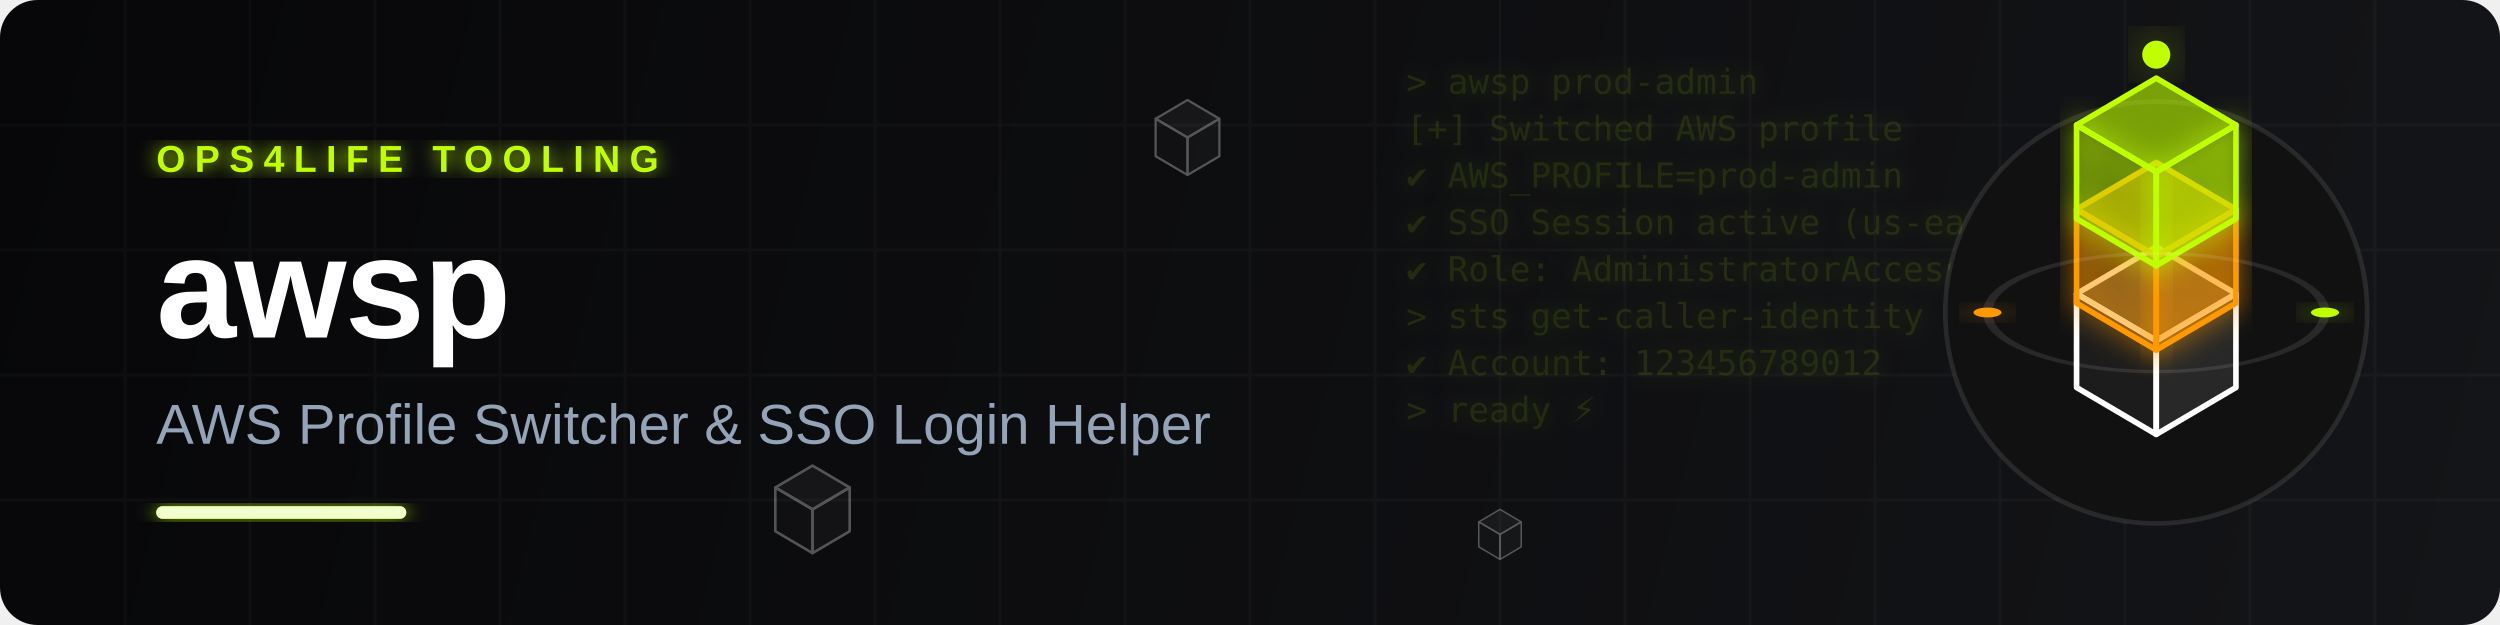
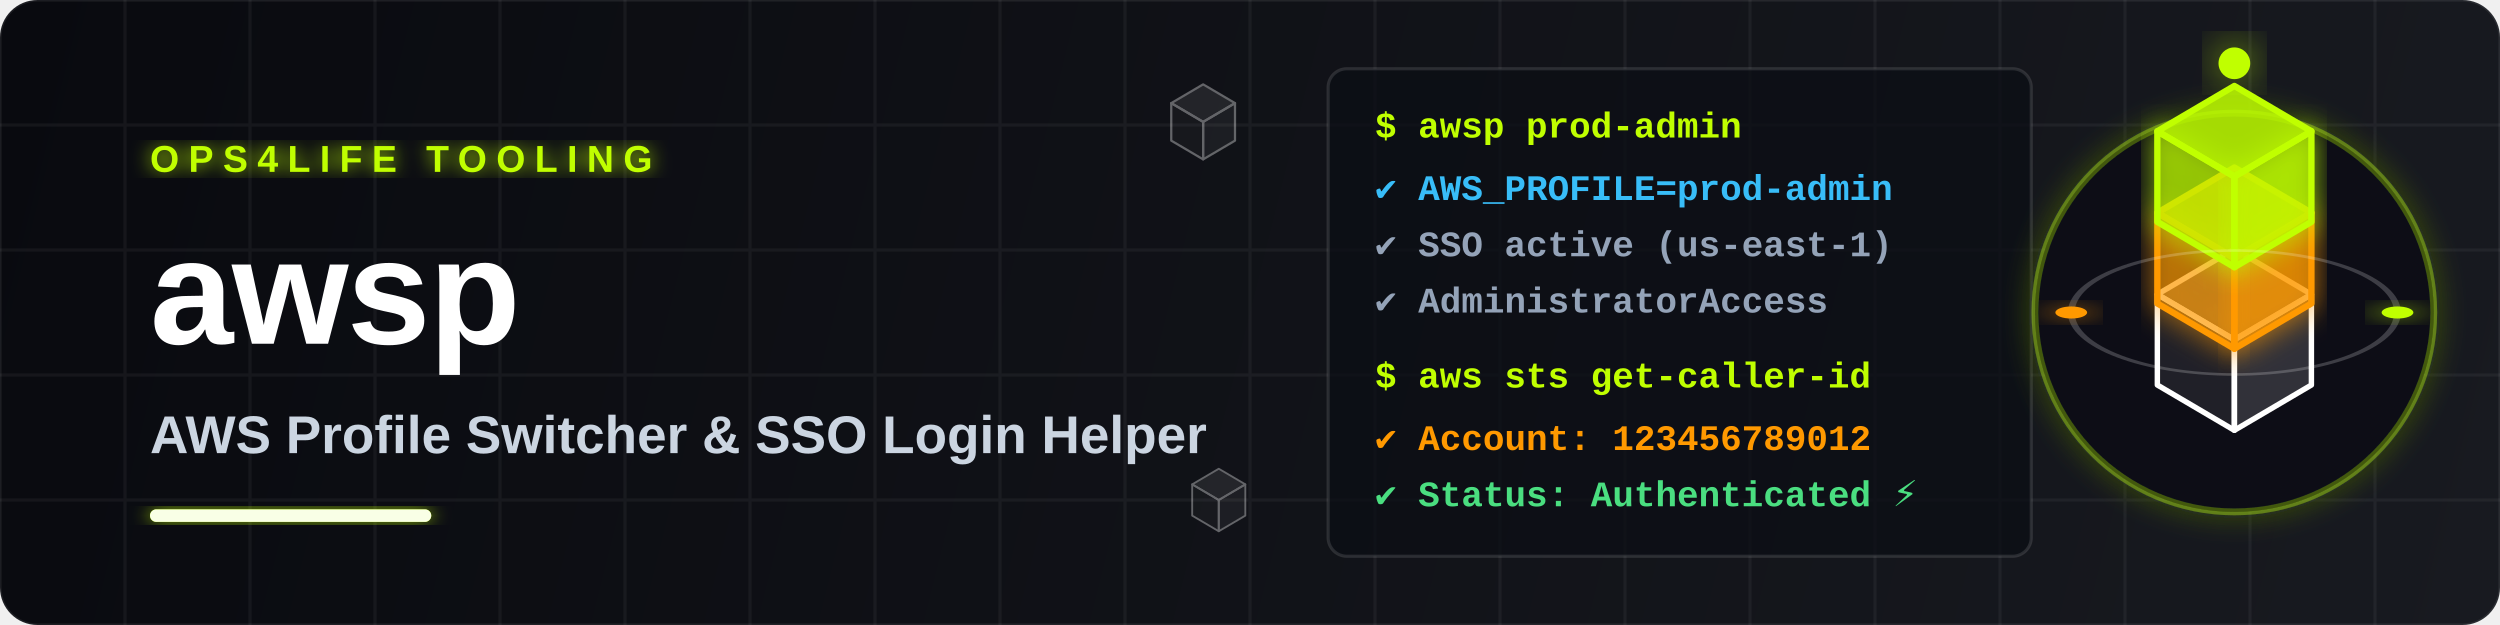
<svg xmlns="http://www.w3.org/2000/svg" width="800" height="200" viewBox="0 0 800 200" fill="none">
  <defs>
    <linearGradient id="bg_grad" x1="0" y1="0" x2="800" y2="200" gradientUnits="userSpaceOnUse">
-       <stop stop-color="#070709" />
-       <stop offset="1" stop-color="#141518" />
+       <stop stop-color="#090A0F" />
+       <stop offset="1" stop-color="#181A20" />
    </linearGradient>
    <filter id="glow" x="-20%" y="-20%" width="140%" height="140%">
      <feGaussianBlur stdDeviation="3" result="blur" />
      <feComposite in="SourceGraphic" in2="blur" operator="over" />
    </filter>
    <filter id="glow-strong" x="-50%" y="-50%" width="200%" height="200%">
-       <feGaussianBlur stdDeviation="6" result="blur" />
+       <feGaussianBlur stdDeviation="5" result="blur" />
      <feComposite in="SourceGraphic" in2="blur" operator="over" />
    </filter>
    <g id="iso-cube">
-       <path d="M 0 10 L -17 0 L -17 -20 L 0 -10 Z" fill="#ffffff" fill-opacity="0.05" stroke="#ffffff" stroke-width="1.2" stroke-linejoin="round" />
-       <path d="M 0 10 L 17 0 L 17 -20 L 0 -10 Z" fill="#ffffff" fill-opacity="0.1" stroke="#ffffff" stroke-width="1.2" stroke-linejoin="round" />
-       <path d="M 0 -10 L -17 -20 L 0 -30 L 17 -20 Z" fill="#ffffff" fill-opacity="0.15" stroke="#ffffff" stroke-width="1.2" stroke-linejoin="round" />
+       <path d="M 0 10 L -17 0 L -17 -20 L 0 -10 Z" fill="#ffffff" fill-opacity="0.08" stroke="#ffffff" stroke-width="1.2" stroke-linejoin="round" />
+       <path d="M 0 10 L 17 0 L 17 -20 L 0 -10 Z" fill="#ffffff" fill-opacity="0.15" stroke="#ffffff" stroke-width="1.2" stroke-linejoin="round" />
+       <path d="M 0 -10 L -17 -20 L 0 -30 L 17 -20 Z" fill="#ffffff" fill-opacity="0.22" stroke="#ffffff" stroke-width="1.2" stroke-linejoin="round" />
    </g>
  </defs>
-   <rect width="800" height="200" rx="12" fill="url(#bg_grad)" />
-   <g opacity="0.4">
-     <path d="M0 40H800M0 80H800M0 120H800M0 160H800M40 0V200M80 0V200M120 0V200M160 0V200 M200 0V200 M240 0V200 M280 0V200 M320 0V200 M360 0V200 M400 0V200 M440 0V200 M480 0V200 M520 0V200 M560 0V200 M600 0V200 M640 0V200 M680 0V200 M720 0V200 M760 0V200" stroke="white" stroke-opacity="0.06" stroke-width="1" />
-     <path d="M 0 80 H 800" stroke="#C0FF00" stroke-width="1" stroke-dasharray="30 400" opacity="0.6" filter="url(#glow)">
-       <animate attributeName="stroke-dashoffset" from="430" to="0" dur="5s" repeatCount="indefinite" />
+   <rect width="800" height="200" rx="12" fill="url(#bg_grad)" stroke="#ffffff" stroke-opacity="0.08" stroke-width="1" />
+   <g opacity="0.6">
+     <path d="M0 40H800M0 80H800M0 120H800M0 160H800M40 0V200M80 0V200M120 0V200M160 0V200 M200 0V200 M240 0V200 M280 0V200 M320 0V200 M360 0V200 M400 0V200 M440 0V200 M480 0V200 M520 0V200 M560 0V200 M600 0V200 M640 0V200 M680 0V200 M720 0V200 M760 0V200" stroke="white" stroke-opacity="0.08" stroke-width="1" />
+     <path d="M 0 80 H 800" stroke="#C0FF00" stroke-width="1.5" stroke-dasharray="40 360" opacity="0.8" filter="url(#glow)">
+       <animate attributeName="stroke-dashoffset" from="400" to="0" dur="4s" repeatCount="indefinite" />
    </path>
-     <path d="M 0 160 H 800" stroke="#FF9900" stroke-width="1" stroke-dasharray="50 500" opacity="0.5" filter="url(#glow)">
-       <animate attributeName="stroke-dashoffset" from="0" to="-550" dur="8s" repeatCount="indefinite" />
-     </path>
-     <path d="M 440 0 V 200" stroke="#C0FF00" stroke-width="1" stroke-dasharray="20 200" opacity="0.5" filter="url(#glow)">
-       <animate attributeName="stroke-dashoffset" from="220" to="0" dur="4s" repeatCount="indefinite" />
+     <path d="M 0 160 H 800" stroke="#FF9900" stroke-width="1.5" stroke-dasharray="60 440" opacity="0.8" filter="url(#glow)">
+       <animate attributeName="stroke-dashoffset" from="0" to="-500" dur="6s" repeatCount="indefinite" />
    </path>
  </g>
-   <g font-family="monospace" font-size="11" fill="#C0FF00" opacity="0.12" filter="url(#glow)">
-     <text x="450" y="30">&gt; awsp prod-admin</text>
-     <text x="450" y="45">[+] Switched AWS profile</text>
-     <text x="450" y="60"> ✔ AWS_PROFILE=prod-admin</text>
-     <text x="450" y="75"> ✔ SSO Session active (us-east-1)</text>
-     <text x="450" y="90"> ✔ Role: AdministratorAccess</text>
-     <text x="450" y="105">&gt; sts get-caller-identity</text>
-     <text x="450" y="120"> ✔ Account: 123456789012</text>
-     <text x="450" y="135">&gt; ready ⚡</text>
+   <g font-family="Consolas, Monaco, 'Courier New', monospace" font-size="11.5" font-weight="600" fill="#E2E8F0">
+     <rect x="425" y="22" width="225" height="156" rx="6" fill="#0B0E14" fill-opacity="0.75" stroke="#ffffff" stroke-opacity="0.12" stroke-width="1" />
+     <text x="440" y="44" fill="#C0FF00">$ awsp prod-admin</text>
+     <text x="440" y="64" fill="#38BDF8">✔ AWS_PROFILE=prod-admin</text>
+     <text x="440" y="82" fill="#94A3B8">✔ SSO active (us-east-1)</text>
+     <text x="440" y="100" fill="#94A3B8">✔ AdministratorAccess</text>
+     <text x="440" y="124" fill="#C0FF00">$ aws sts get-caller-id</text>
+     <text x="440" y="144" fill="#FF9900">✔ Account: 123456789012</text>
+     <text x="440" y="162" fill="#4ADE80">✔ Status: Authenticated ⚡</text>
  </g>
-   <g opacity="0.3">
-     <g transform="translate(380, 50) scale(0.6)">
+   <g opacity="0.35">
+     <g transform="translate(385, 45) scale(0.6)">
      <use href="#iso-cube" />
-       <animateTransform attributeName="transform" type="translate" values="380,50; 380,40; 380,50" dur="5s" repeatCount="indefinite" />
    </g>
-     <g transform="translate(480, 175) scale(0.4)">
+     <g transform="translate(390, 165) scale(0.5)">
      <use href="#iso-cube" />
-       <animateTransform attributeName="transform" type="translate" values="480,175; 480,190; 480,175" dur="7s" repeatCount="indefinite" />
-     </g>
-     <g transform="translate(260, 170) scale(0.7)">
-       <use href="#iso-cube" />
-       <animateTransform attributeName="transform" type="translate" values="260,170; 260,160; 260,170" dur="6s" repeatCount="indefinite" />
    </g>
  </g>
-   <g transform="translate(50, 0)">
-     <text x="0" y="55" fill="#C0FF00" font-family="Arial, sans-serif" font-size="12" font-weight="bold" letter-spacing="3" filter="url(#glow)">OPS4LIFE TOOLING</text>
-     <text x="0" y="108" fill="white" font-family="Arial, sans-serif" font-size="46" font-weight="bold" letter-spacing="-0.5">awsp</text>
-     <text x="0" y="142" fill="#94A3B8" font-family="Arial, sans-serif" font-size="18" font-weight="500">AWS Profile Switcher &amp; SSO Login Helper</text>
-     <rect x="0" y="162" width="80" height="4" rx="2" fill="#C0FF00" filter="url(#glow)" />
-     <rect x="0" y="162" width="80" height="4" rx="2" fill="#ffffff" opacity="0.8">
-       <animate attributeName="width" values="0; 80; 0" dur="6s" repeatCount="indefinite" />
-       <animate attributeName="opacity" values="0.8; 0; 0.8" dur="6s" repeatCount="indefinite" />
+   <g transform="translate(48, 0)">
+     <text x="0" y="55" fill="#C0FF00" font-family="Arial, sans-serif" font-size="12" font-weight="800" letter-spacing="3" filter="url(#glow)">OPS4LIFE TOOLING</text>
+     <text x="0" y="110" fill="#FFFFFF" font-family="Arial, sans-serif" font-size="48" font-weight="900" letter-spacing="-0.5">awsp</text>
+     <text x="0" y="145" fill="#CBD5E1" font-family="Arial, sans-serif" font-size="17" font-weight="600">AWS Profile Switcher &amp; SSO Login Helper</text>
+     <rect x="0" y="163" width="90" height="4" rx="2" fill="#C0FF00" filter="url(#glow)" />
+     <rect x="0" y="163" width="90" height="4" rx="2" fill="#ffffff" opacity="0.9">
+       <animate attributeName="width" values="0; 90; 0" dur="5s" repeatCount="indefinite" />
+       <animate attributeName="opacity" values="0.9; 0; 0.9" dur="5s" repeatCount="indefinite" />
    </rect>
  </g>
-   <g transform="translate(690, 100) scale(1.5)">
-     <circle cx="0" cy="0" r="45" fill="#111111" stroke="white" stroke-opacity="0.1" stroke-width="1" />
+   <g transform="translate(715, 100) scale(1.45)">
+     <circle cx="0" cy="0" r="44" fill="#0D1117" stroke="#C0FF00" stroke-opacity="0.3" stroke-width="1.5" filter="url(#glow)" />
    <g>
      <animateTransform attributeName="transform" type="translate" values="0,2; 0,-2; 0,2" dur="4s" repeatCount="indefinite" />
      <g transform="translate(0, 16)">
        <use href="#iso-cube" />
      </g>
      <g transform="translate(0, -2)">
-         <path d="M 0 10 L -17 0 L -17 -20 L 0 -10 Z" fill="#FF9900" fill-opacity="0.3" stroke="#FF9900" stroke-width="1.2" stroke-linejoin="round" filter="url(#glow)" />
-         <path d="M 0 10 L 17 0 L 17 -20 L 0 -10 Z" fill="#FF9900" fill-opacity="0.4" stroke="#FF9900" stroke-width="1.2" stroke-linejoin="round" filter="url(#glow)" />
-         <path d="M 0 -10 L -17 -20 L 0 -30 L 17 -20 Z" fill="#FF9900" fill-opacity="0.5" stroke="#FF9900" stroke-width="1.2" stroke-linejoin="round" />
+         <path d="M 0 10 L -17 0 L -17 -20 L 0 -10 Z" fill="#FF9900" fill-opacity="0.45" stroke="#FF9900" stroke-width="1.4" stroke-linejoin="round" filter="url(#glow)" />
+         <path d="M 0 10 L 17 0 L 17 -20 L 0 -10 Z" fill="#FF9900" fill-opacity="0.6" stroke="#FF9900" stroke-width="1.4" stroke-linejoin="round" filter="url(#glow)" />
+         <path d="M 0 -10 L -17 -20 L 0 -30 L 17 -20 Z" fill="#FF9900" fill-opacity="0.75" stroke="#FF9900" stroke-width="1.4" stroke-linejoin="round" />
      </g>
      <g transform="translate(0, -20)">
-         <path d="M 0 10 L -17 0 L -17 -20 L 0 -10 Z" fill="#C0FF00" fill-opacity="0.3" stroke="#C0FF00" stroke-width="1.2" stroke-linejoin="round" filter="url(#glow)" />
-         <path d="M 0 10 L 17 0 L 17 -20 L 0 -10 Z" fill="#C0FF00" fill-opacity="0.4" stroke="#C0FF00" stroke-width="1.2" stroke-linejoin="round" filter="url(#glow)" />
-         <path d="M 0 -10 L -17 -20 L 0 -30 L 17 -20 Z" fill="#C0FF00" fill-opacity="0.6" stroke="#C0FF00" stroke-width="1.2" stroke-linejoin="round" />
-         <circle cx="0" cy="-35" r="3" fill="#C0FF00" filter="url(#glow-strong)">
+         <path d="M 0 10 L -17 0 L -17 -20 L 0 -10 Z" fill="#C0FF00" fill-opacity="0.5" stroke="#C0FF00" stroke-width="1.4" stroke-linejoin="round" filter="url(#glow)" />
+         <path d="M 0 10 L 17 0 L 17 -20 L 0 -10 Z" fill="#C0FF00" fill-opacity="0.65" stroke="#C0FF00" stroke-width="1.4" stroke-linejoin="round" filter="url(#glow)" />
+         <path d="M 0 -10 L -17 -20 L 0 -30 L 17 -20 Z" fill="#C0FF00" fill-opacity="0.85" stroke="#C0FF00" stroke-width="1.4" stroke-linejoin="round" />
+         <circle cx="0" cy="-35" r="3.5" fill="#C0FF00" filter="url(#glow-strong)">
          <animateTransform attributeName="transform" type="translate" values="0,0; 0,-4; 0,0" dur="2s" repeatCount="indefinite" />
        </circle>
      </g>
    </g>
-     <g transform="scale(1, 0.35)">
-       <ellipse cx="0" cy="0" rx="36" ry="36" fill="none" stroke="#ffffff" stroke-opacity="0.1" stroke-width="2" />
+     <g transform="scale(1, 0.38)">
+       <ellipse cx="0" cy="0" rx="36" ry="36" fill="none" stroke="#ffffff" stroke-opacity="0.2" stroke-width="1.5" />
      <g>
-         <animateTransform attributeName="transform" type="rotate" values="0; 360" dur="8s" repeatCount="indefinite" />
-         <circle cx="36" cy="0" r="3" fill="#C0FF00" filter="url(#glow-strong)" />
-         <circle cx="-36" cy="0" r="3" fill="#FF9900" filter="url(#glow-strong)" />
+         <animateTransform attributeName="transform" type="rotate" values="0; 360" dur="7s" repeatCount="indefinite" />
+         <circle cx="36" cy="0" r="3.5" fill="#C0FF00" filter="url(#glow-strong)" />
+         <circle cx="-36" cy="0" r="3.5" fill="#FF9900" filter="url(#glow-strong)" />
      </g>
    </g>
  </g>
</svg>
